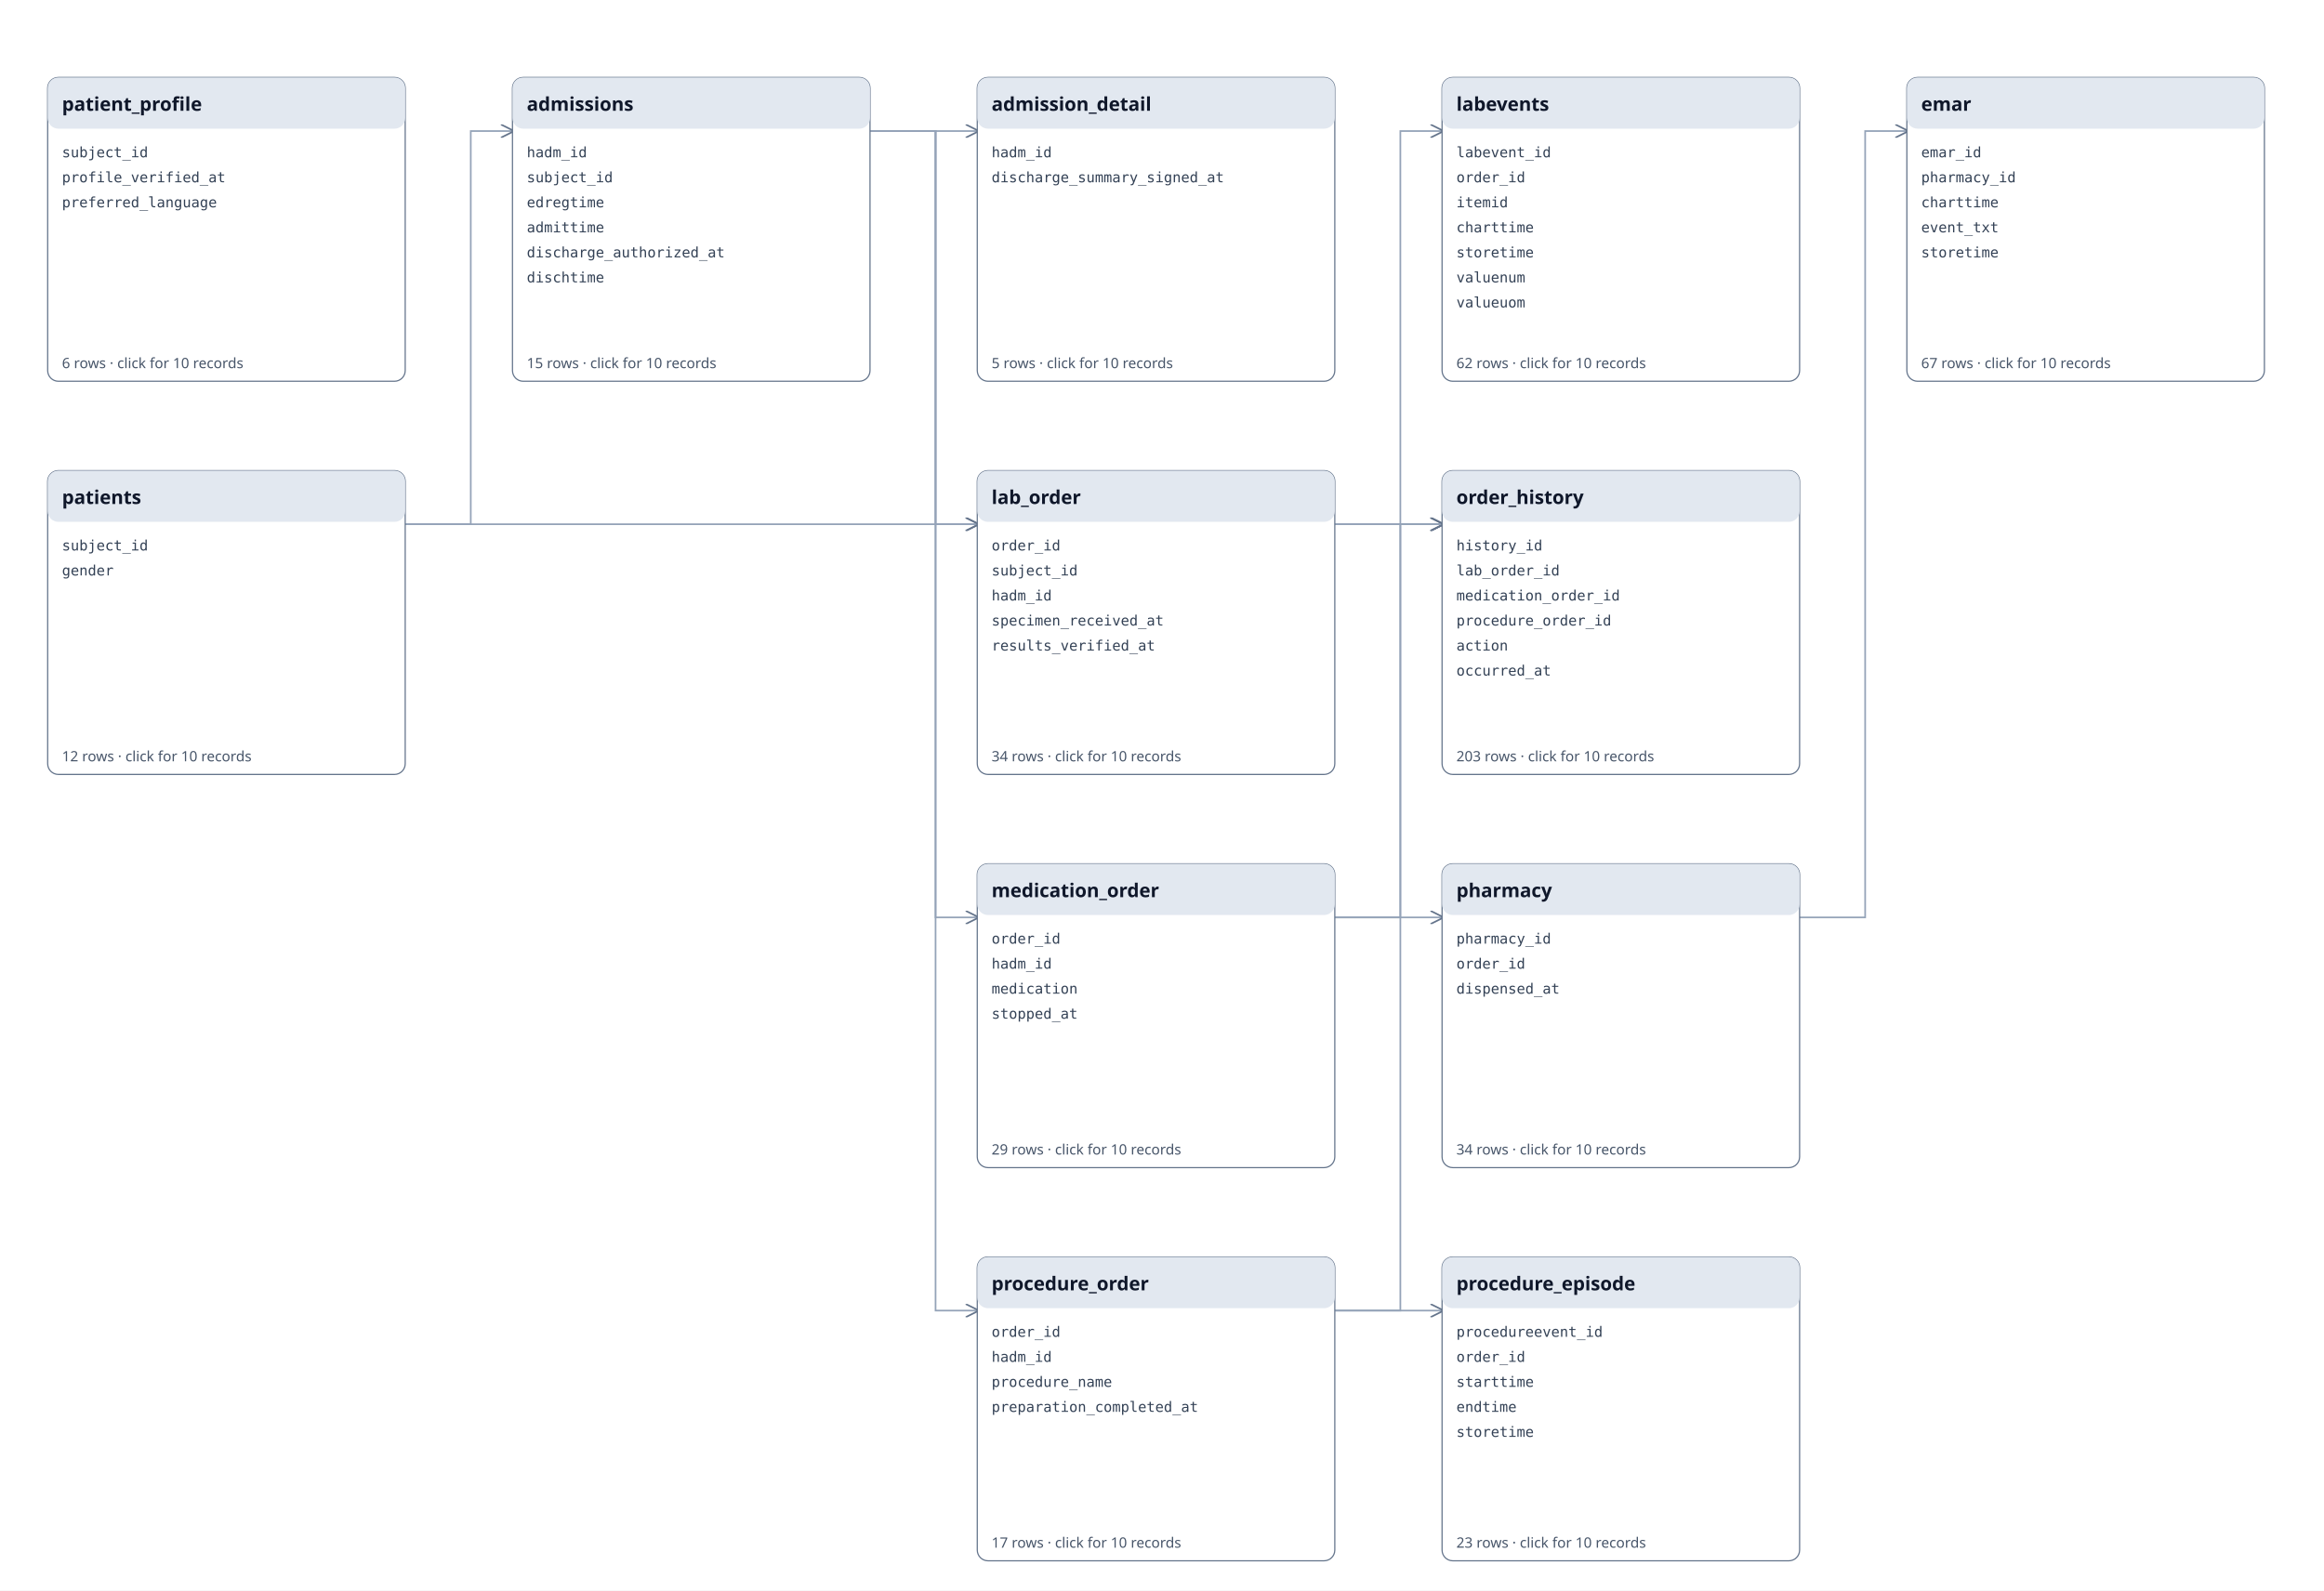
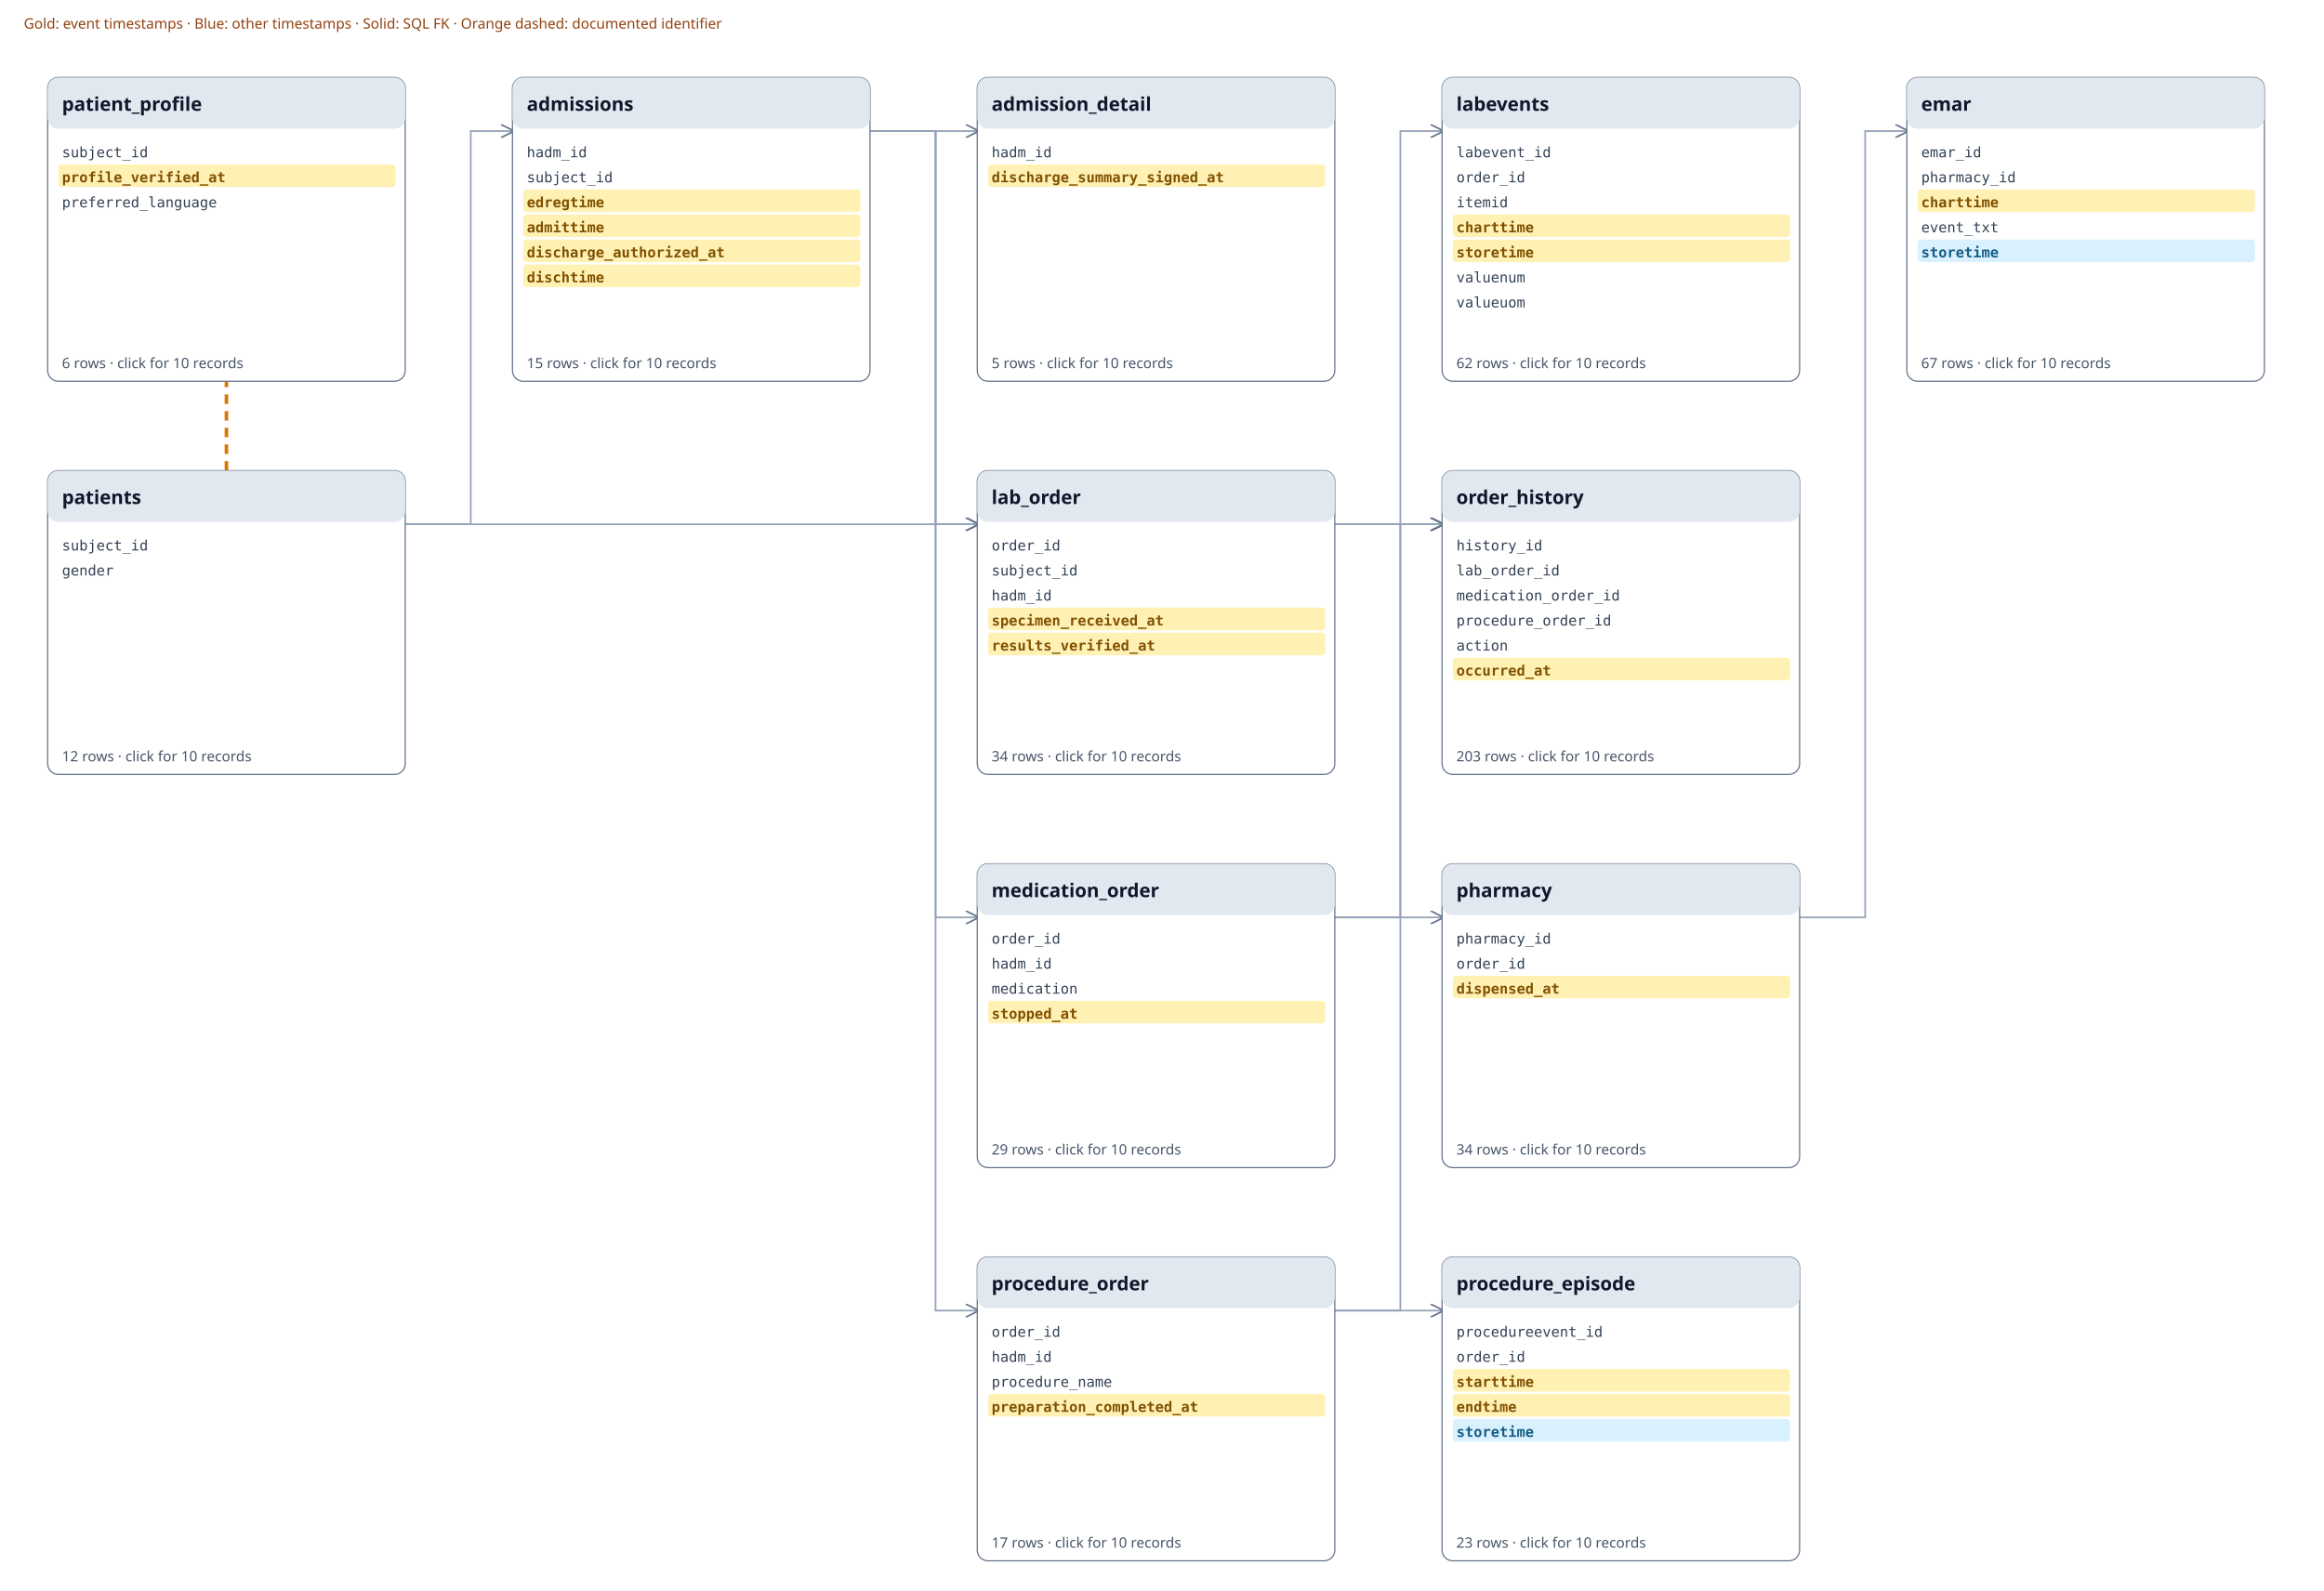
<svg xmlns="http://www.w3.org/2000/svg" xmlns:xlink="http://www.w3.org/1999/xlink" viewBox="0 0 1950 1335" width="1950" height="1335">
  <defs>
    <marker id="a" markerWidth="8" markerHeight="8" refX="7" refY="4" orient="auto">
      <path d="M0 0L8 4L0 8" fill="none" stroke="#64748b" />
    </marker>
  </defs>
  <rect width="100%" height="100%" fill="#ffffff" />
  <path d="M730 110 H785.0 V110 H820" fill="none" stroke="#94a3b8" stroke-width="1.4" marker-end="url(#a)" />
  <path d="M340 440 H395.0 V110 H430" fill="none" stroke="#94a3b8" stroke-width="1.4" marker-end="url(#a)" />
  <path d="M1510 770 H1565.0 V110 H1600" fill="none" stroke="#94a3b8" stroke-width="1.4" marker-end="url(#a)" />
  <path d="M730 110 H785.0 V440 H820" fill="none" stroke="#94a3b8" stroke-width="1.4" marker-end="url(#a)" />
  <path d="M340 440 H590.0 V440 H820" fill="none" stroke="#94a3b8" stroke-width="1.4" marker-end="url(#a)" />
  <path d="M1120 440 H1175.0 V110 H1210" fill="none" stroke="#94a3b8" stroke-width="1.4" marker-end="url(#a)" />
  <path d="M730 110 H785.0 V770 H820" fill="none" stroke="#94a3b8" stroke-width="1.4" marker-end="url(#a)" />
  <path d="M1120 1100 H1175.0 V440 H1210" fill="none" stroke="#94a3b8" stroke-width="1.4" marker-end="url(#a)" />
  <path d="M1120 770 H1175.0 V440 H1210" fill="none" stroke="#94a3b8" stroke-width="1.4" marker-end="url(#a)" />
  <path d="M1120 440 H1175.0 V440 H1210" fill="none" stroke="#94a3b8" stroke-width="1.4" marker-end="url(#a)" />
  <path d="M1120 770 H1175.0 V770 H1210" fill="none" stroke="#94a3b8" stroke-width="1.4" marker-end="url(#a)" />
  <path d="M1120 1100 H1175.0 V1100 H1210" fill="none" stroke="#94a3b8" stroke-width="1.4" marker-end="url(#a)" />
  <path d="M730 110 H785.0 V1100 H820" fill="none" stroke="#94a3b8" stroke-width="1.4" marker-end="url(#a)" />
+   <path d="M190 395 L190 320" stroke="#D97706" stroke-width="3" stroke-dasharray="8 6" fill="none" />
  <a xlink:href="tables/admission_detail.md" href="tables/admission_detail.md" target="_parent">
    <rect x="820" y="65" width="300" height="255" rx="9" fill="#fff" stroke="#64748b" />
    <rect x="820" y="65" width="300" height="43" rx="9" fill="#e2e8f0" />
    <text x="832" y="93" font-family="sans-serif" font-weight="700" font-size="16" fill="#0f172a">admission_detail</text>
    <text x="832" y="132" font-family="monospace" font-size="12" fill="#334155">hadm_id</text>
-     <text x="832" y="153" font-family="monospace" font-size="12" fill="#334155">discharge_summary_signed_at</text>
+     <rect x="829" y="138" width="283" height="19" rx="3" fill="#FFF0B3" />
+     <text font-weight="700" x="832" y="153" font-family="monospace" font-size="12" fill="#805000">discharge_summary_signed_at</text>
    <text x="832" y="309" font-family="sans-serif" font-size="12" fill="#475569">5 rows · click for 10 records</text>
  </a>
  <a xlink:href="tables/admissions.md" href="tables/admissions.md" target="_parent">
    <rect x="430" y="65" width="300" height="255" rx="9" fill="#fff" stroke="#64748b" />
    <rect x="430" y="65" width="300" height="43" rx="9" fill="#e2e8f0" />
    <text x="442" y="93" font-family="sans-serif" font-weight="700" font-size="16" fill="#0f172a">admissions</text>
    <text x="442" y="132" font-family="monospace" font-size="12" fill="#334155">hadm_id</text>
    <text x="442" y="153" font-family="monospace" font-size="12" fill="#334155">subject_id</text>
-     <text x="442" y="174" font-family="monospace" font-size="12" fill="#334155">edregtime</text>
-     <text x="442" y="195" font-family="monospace" font-size="12" fill="#334155">admittime</text>
-     <text x="442" y="216" font-family="monospace" font-size="12" fill="#334155">discharge_authorized_at</text>
-     <text x="442" y="237" font-family="monospace" font-size="12" fill="#334155">dischtime</text>
+     <rect x="439" y="159" width="283" height="19" rx="3" fill="#FFF0B3" />
+     <text font-weight="700" x="442" y="174" font-family="monospace" font-size="12" fill="#805000">edregtime</text>
+     <rect x="439" y="180" width="283" height="19" rx="3" fill="#FFF0B3" />
+     <text font-weight="700" x="442" y="195" font-family="monospace" font-size="12" fill="#805000">admittime</text>
+     <rect x="439" y="201" width="283" height="19" rx="3" fill="#FFF0B3" />
+     <text font-weight="700" x="442" y="216" font-family="monospace" font-size="12" fill="#805000">discharge_authorized_at</text>
+     <rect x="439" y="222" width="283" height="19" rx="3" fill="#FFF0B3" />
+     <text font-weight="700" x="442" y="237" font-family="monospace" font-size="12" fill="#805000">dischtime</text>
    <text x="442" y="309" font-family="sans-serif" font-size="12" fill="#475569">15 rows · click for 10 records</text>
  </a>
  <a xlink:href="tables/emar.md" href="tables/emar.md" target="_parent">
    <rect x="1600" y="65" width="300" height="255" rx="9" fill="#fff" stroke="#64748b" />
    <rect x="1600" y="65" width="300" height="43" rx="9" fill="#e2e8f0" />
    <text x="1612" y="93" font-family="sans-serif" font-weight="700" font-size="16" fill="#0f172a">emar</text>
    <text x="1612" y="132" font-family="monospace" font-size="12" fill="#334155">emar_id</text>
    <text x="1612" y="153" font-family="monospace" font-size="12" fill="#334155">pharmacy_id</text>
-     <text x="1612" y="174" font-family="monospace" font-size="12" fill="#334155">charttime</text>
+     <rect x="1609" y="159" width="283" height="19" rx="3" fill="#FFF0B3" />
+     <text font-weight="700" x="1612" y="174" font-family="monospace" font-size="12" fill="#805000">charttime</text>
    <text x="1612" y="195" font-family="monospace" font-size="12" fill="#334155">event_txt</text>
-     <text x="1612" y="216" font-family="monospace" font-size="12" fill="#334155">storetime</text>
+     <rect x="1609" y="201" width="283" height="19" rx="3" fill="#D9F0FF" />
+     <text font-weight="700" x="1612" y="216" font-family="monospace" font-size="12" fill="#155E85">storetime</text>
    <text x="1612" y="309" font-family="sans-serif" font-size="12" fill="#475569">67 rows · click for 10 records</text>
  </a>
  <a xlink:href="tables/lab_order.md" href="tables/lab_order.md" target="_parent">
    <rect x="820" y="395" width="300" height="255" rx="9" fill="#fff" stroke="#64748b" />
    <rect x="820" y="395" width="300" height="43" rx="9" fill="#e2e8f0" />
    <text x="832" y="423" font-family="sans-serif" font-weight="700" font-size="16" fill="#0f172a">lab_order</text>
    <text x="832" y="462" font-family="monospace" font-size="12" fill="#334155">order_id</text>
    <text x="832" y="483" font-family="monospace" font-size="12" fill="#334155">subject_id</text>
    <text x="832" y="504" font-family="monospace" font-size="12" fill="#334155">hadm_id</text>
-     <text x="832" y="525" font-family="monospace" font-size="12" fill="#334155">specimen_received_at</text>
-     <text x="832" y="546" font-family="monospace" font-size="12" fill="#334155">results_verified_at</text>
+     <rect x="829" y="510" width="283" height="19" rx="3" fill="#FFF0B3" />
+     <text font-weight="700" x="832" y="525" font-family="monospace" font-size="12" fill="#805000">specimen_received_at</text>
+     <rect x="829" y="531" width="283" height="19" rx="3" fill="#FFF0B3" />
+     <text font-weight="700" x="832" y="546" font-family="monospace" font-size="12" fill="#805000">results_verified_at</text>
    <text x="832" y="639" font-family="sans-serif" font-size="12" fill="#475569">34 rows · click for 10 records</text>
  </a>
  <a xlink:href="tables/labevents.md" href="tables/labevents.md" target="_parent">
    <rect x="1210" y="65" width="300" height="255" rx="9" fill="#fff" stroke="#64748b" />
    <rect x="1210" y="65" width="300" height="43" rx="9" fill="#e2e8f0" />
    <text x="1222" y="93" font-family="sans-serif" font-weight="700" font-size="16" fill="#0f172a">labevents</text>
    <text x="1222" y="132" font-family="monospace" font-size="12" fill="#334155">labevent_id</text>
    <text x="1222" y="153" font-family="monospace" font-size="12" fill="#334155">order_id</text>
    <text x="1222" y="174" font-family="monospace" font-size="12" fill="#334155">itemid</text>
-     <text x="1222" y="195" font-family="monospace" font-size="12" fill="#334155">charttime</text>
-     <text x="1222" y="216" font-family="monospace" font-size="12" fill="#334155">storetime</text>
+     <rect x="1219" y="180" width="283" height="19" rx="3" fill="#FFF0B3" />
+     <text font-weight="700" x="1222" y="195" font-family="monospace" font-size="12" fill="#805000">charttime</text>
+     <rect x="1219" y="201" width="283" height="19" rx="3" fill="#FFF0B3" />
+     <text font-weight="700" x="1222" y="216" font-family="monospace" font-size="12" fill="#805000">storetime</text>
    <text x="1222" y="237" font-family="monospace" font-size="12" fill="#334155">valuenum</text>
    <text x="1222" y="258" font-family="monospace" font-size="12" fill="#334155">valueuom</text>
    <text x="1222" y="309" font-family="sans-serif" font-size="12" fill="#475569">62 rows · click for 10 records</text>
  </a>
  <a xlink:href="tables/medication_order.md" href="tables/medication_order.md" target="_parent">
    <rect x="820" y="725" width="300" height="255" rx="9" fill="#fff" stroke="#64748b" />
    <rect x="820" y="725" width="300" height="43" rx="9" fill="#e2e8f0" />
    <text x="832" y="753" font-family="sans-serif" font-weight="700" font-size="16" fill="#0f172a">medication_order</text>
    <text x="832" y="792" font-family="monospace" font-size="12" fill="#334155">order_id</text>
    <text x="832" y="813" font-family="monospace" font-size="12" fill="#334155">hadm_id</text>
    <text x="832" y="834" font-family="monospace" font-size="12" fill="#334155">medication</text>
-     <text x="832" y="855" font-family="monospace" font-size="12" fill="#334155">stopped_at</text>
+     <rect x="829" y="840" width="283" height="19" rx="3" fill="#FFF0B3" />
+     <text font-weight="700" x="832" y="855" font-family="monospace" font-size="12" fill="#805000">stopped_at</text>
    <text x="832" y="969" font-family="sans-serif" font-size="12" fill="#475569">29 rows · click for 10 records</text>
  </a>
  <a xlink:href="tables/order_history.md" href="tables/order_history.md" target="_parent">
    <rect x="1210" y="395" width="300" height="255" rx="9" fill="#fff" stroke="#64748b" />
    <rect x="1210" y="395" width="300" height="43" rx="9" fill="#e2e8f0" />
    <text x="1222" y="423" font-family="sans-serif" font-weight="700" font-size="16" fill="#0f172a">order_history</text>
    <text x="1222" y="462" font-family="monospace" font-size="12" fill="#334155">history_id</text>
    <text x="1222" y="483" font-family="monospace" font-size="12" fill="#334155">lab_order_id</text>
    <text x="1222" y="504" font-family="monospace" font-size="12" fill="#334155">medication_order_id</text>
    <text x="1222" y="525" font-family="monospace" font-size="12" fill="#334155">procedure_order_id</text>
    <text x="1222" y="546" font-family="monospace" font-size="12" fill="#334155">action</text>
-     <text x="1222" y="567" font-family="monospace" font-size="12" fill="#334155">occurred_at</text>
+     <rect x="1219" y="552" width="283" height="19" rx="3" fill="#FFF0B3" />
+     <text font-weight="700" x="1222" y="567" font-family="monospace" font-size="12" fill="#805000">occurred_at</text>
    <text x="1222" y="639" font-family="sans-serif" font-size="12" fill="#475569">203 rows · click for 10 records</text>
  </a>
  <a xlink:href="tables/patient_profile.md" href="tables/patient_profile.md" target="_parent">
    <rect x="40" y="65" width="300" height="255" rx="9" fill="#fff" stroke="#64748b" />
    <rect x="40" y="65" width="300" height="43" rx="9" fill="#e2e8f0" />
    <text x="52" y="93" font-family="sans-serif" font-weight="700" font-size="16" fill="#0f172a">patient_profile</text>
    <text x="52" y="132" font-family="monospace" font-size="12" fill="#334155">subject_id</text>
-     <text x="52" y="153" font-family="monospace" font-size="12" fill="#334155">profile_verified_at</text>
+     <rect x="49" y="138" width="283" height="19" rx="3" fill="#FFF0B3" />
+     <text font-weight="700" x="52" y="153" font-family="monospace" font-size="12" fill="#805000">profile_verified_at</text>
    <text x="52" y="174" font-family="monospace" font-size="12" fill="#334155">preferred_language</text>
    <text x="52" y="309" font-family="sans-serif" font-size="12" fill="#475569">6 rows · click for 10 records</text>
  </a>
  <a xlink:href="tables/patients.md" href="tables/patients.md" target="_parent">
    <rect x="40" y="395" width="300" height="255" rx="9" fill="#fff" stroke="#64748b" />
    <rect x="40" y="395" width="300" height="43" rx="9" fill="#e2e8f0" />
    <text x="52" y="423" font-family="sans-serif" font-weight="700" font-size="16" fill="#0f172a">patients</text>
    <text x="52" y="462" font-family="monospace" font-size="12" fill="#334155">subject_id</text>
    <text x="52" y="483" font-family="monospace" font-size="12" fill="#334155">gender</text>
    <text x="52" y="639" font-family="sans-serif" font-size="12" fill="#475569">12 rows · click for 10 records</text>
  </a>
  <a xlink:href="tables/pharmacy.md" href="tables/pharmacy.md" target="_parent">
    <rect x="1210" y="725" width="300" height="255" rx="9" fill="#fff" stroke="#64748b" />
    <rect x="1210" y="725" width="300" height="43" rx="9" fill="#e2e8f0" />
    <text x="1222" y="753" font-family="sans-serif" font-weight="700" font-size="16" fill="#0f172a">pharmacy</text>
    <text x="1222" y="792" font-family="monospace" font-size="12" fill="#334155">pharmacy_id</text>
    <text x="1222" y="813" font-family="monospace" font-size="12" fill="#334155">order_id</text>
-     <text x="1222" y="834" font-family="monospace" font-size="12" fill="#334155">dispensed_at</text>
+     <rect x="1219" y="819" width="283" height="19" rx="3" fill="#FFF0B3" />
+     <text font-weight="700" x="1222" y="834" font-family="monospace" font-size="12" fill="#805000">dispensed_at</text>
    <text x="1222" y="969" font-family="sans-serif" font-size="12" fill="#475569">34 rows · click for 10 records</text>
  </a>
  <a xlink:href="tables/procedure_episode.md" href="tables/procedure_episode.md" target="_parent">
    <rect x="1210" y="1055" width="300" height="255" rx="9" fill="#fff" stroke="#64748b" />
    <rect x="1210" y="1055" width="300" height="43" rx="9" fill="#e2e8f0" />
    <text x="1222" y="1083" font-family="sans-serif" font-weight="700" font-size="16" fill="#0f172a">procedure_episode</text>
    <text x="1222" y="1122" font-family="monospace" font-size="12" fill="#334155">procedureevent_id</text>
    <text x="1222" y="1143" font-family="monospace" font-size="12" fill="#334155">order_id</text>
-     <text x="1222" y="1164" font-family="monospace" font-size="12" fill="#334155">starttime</text>
-     <text x="1222" y="1185" font-family="monospace" font-size="12" fill="#334155">endtime</text>
-     <text x="1222" y="1206" font-family="monospace" font-size="12" fill="#334155">storetime</text>
+     <rect x="1219" y="1149" width="283" height="19" rx="3" fill="#FFF0B3" />
+     <text font-weight="700" x="1222" y="1164" font-family="monospace" font-size="12" fill="#805000">starttime</text>
+     <rect x="1219" y="1170" width="283" height="19" rx="3" fill="#FFF0B3" />
+     <text font-weight="700" x="1222" y="1185" font-family="monospace" font-size="12" fill="#805000">endtime</text>
+     <rect x="1219" y="1191" width="283" height="19" rx="3" fill="#D9F0FF" />
+     <text font-weight="700" x="1222" y="1206" font-family="monospace" font-size="12" fill="#155E85">storetime</text>
    <text x="1222" y="1299" font-family="sans-serif" font-size="12" fill="#475569">23 rows · click for 10 records</text>
  </a>
  <a xlink:href="tables/procedure_order.md" href="tables/procedure_order.md" target="_parent">
    <rect x="820" y="1055" width="300" height="255" rx="9" fill="#fff" stroke="#64748b" />
    <rect x="820" y="1055" width="300" height="43" rx="9" fill="#e2e8f0" />
    <text x="832" y="1083" font-family="sans-serif" font-weight="700" font-size="16" fill="#0f172a">procedure_order</text>
    <text x="832" y="1122" font-family="monospace" font-size="12" fill="#334155">order_id</text>
    <text x="832" y="1143" font-family="monospace" font-size="12" fill="#334155">hadm_id</text>
    <text x="832" y="1164" font-family="monospace" font-size="12" fill="#334155">procedure_name</text>
-     <text x="832" y="1185" font-family="monospace" font-size="12" fill="#334155">preparation_completed_at</text>
+     <rect x="829" y="1170" width="283" height="19" rx="3" fill="#FFF0B3" />
+     <text font-weight="700" x="832" y="1185" font-family="monospace" font-size="12" fill="#805000">preparation_completed_at</text>
    <text x="832" y="1299" font-family="sans-serif" font-size="12" fill="#475569">17 rows · click for 10 records</text>
  </a>
+   <text x="20" y="24" font-family="sans-serif" font-size="12" fill="#92400E">Gold: event timestamps · Blue: other timestamps · Solid: SQL FK · Orange dashed: documented identifier</text>
</svg>
